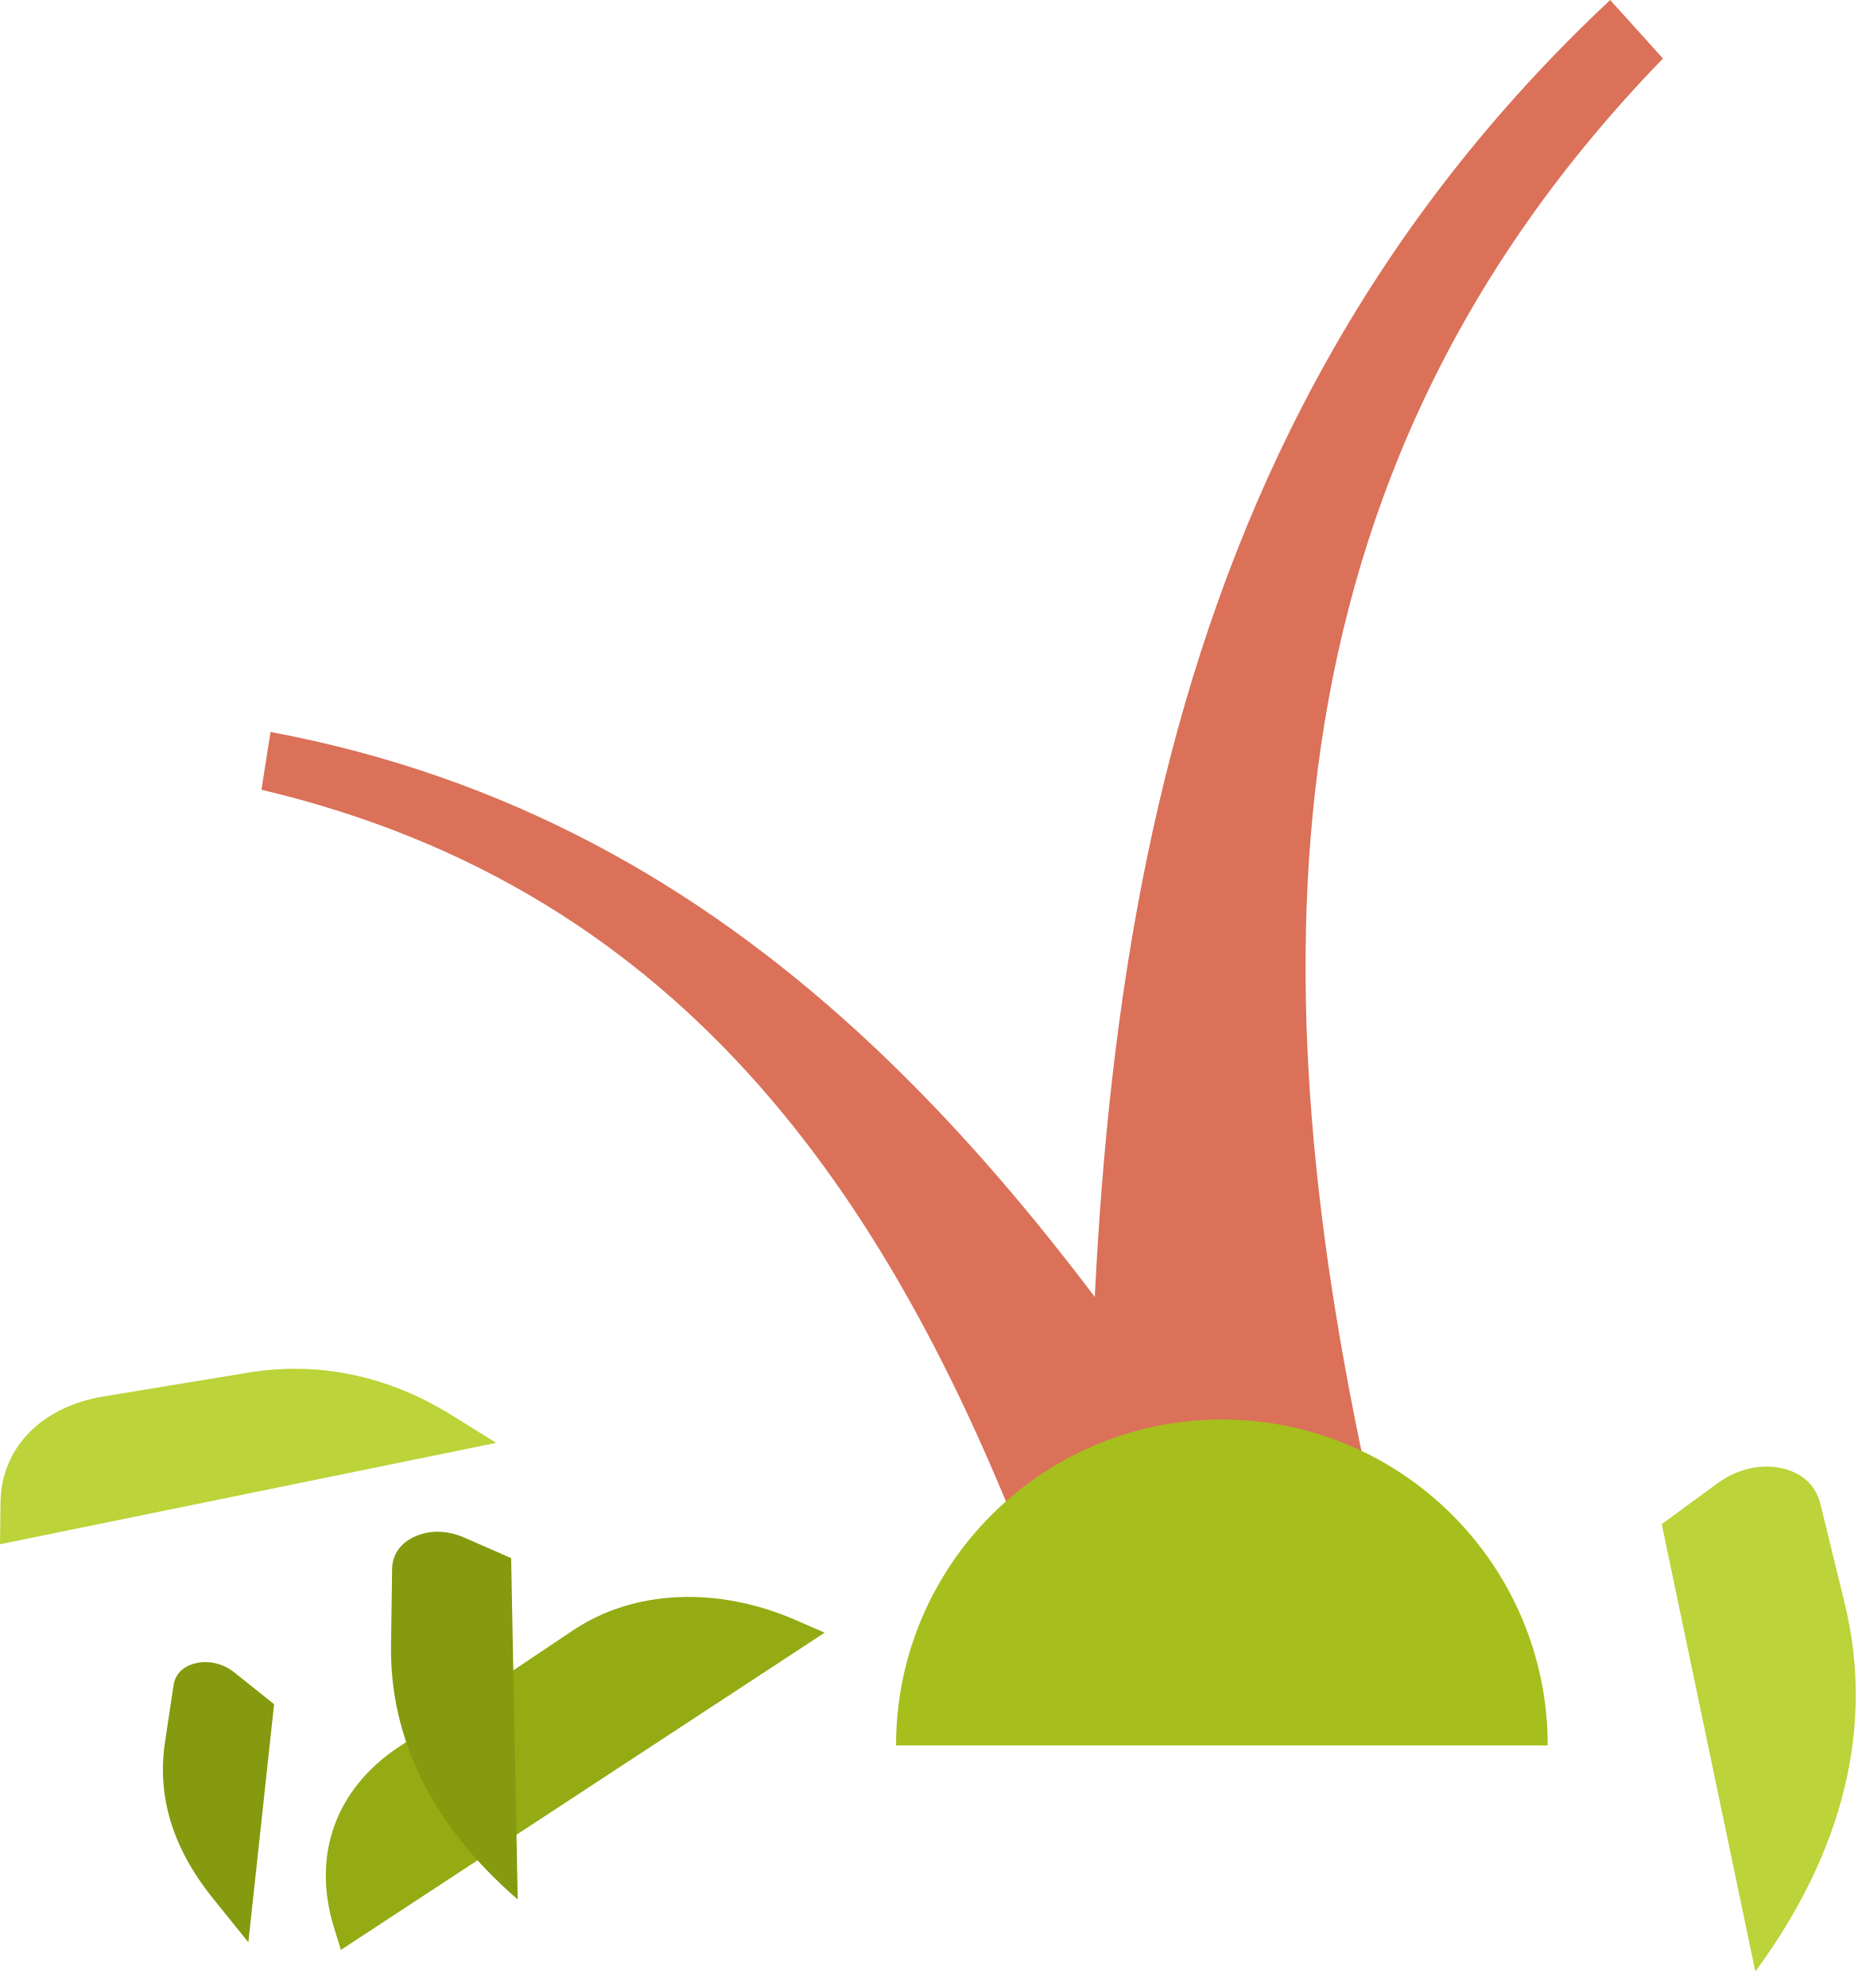
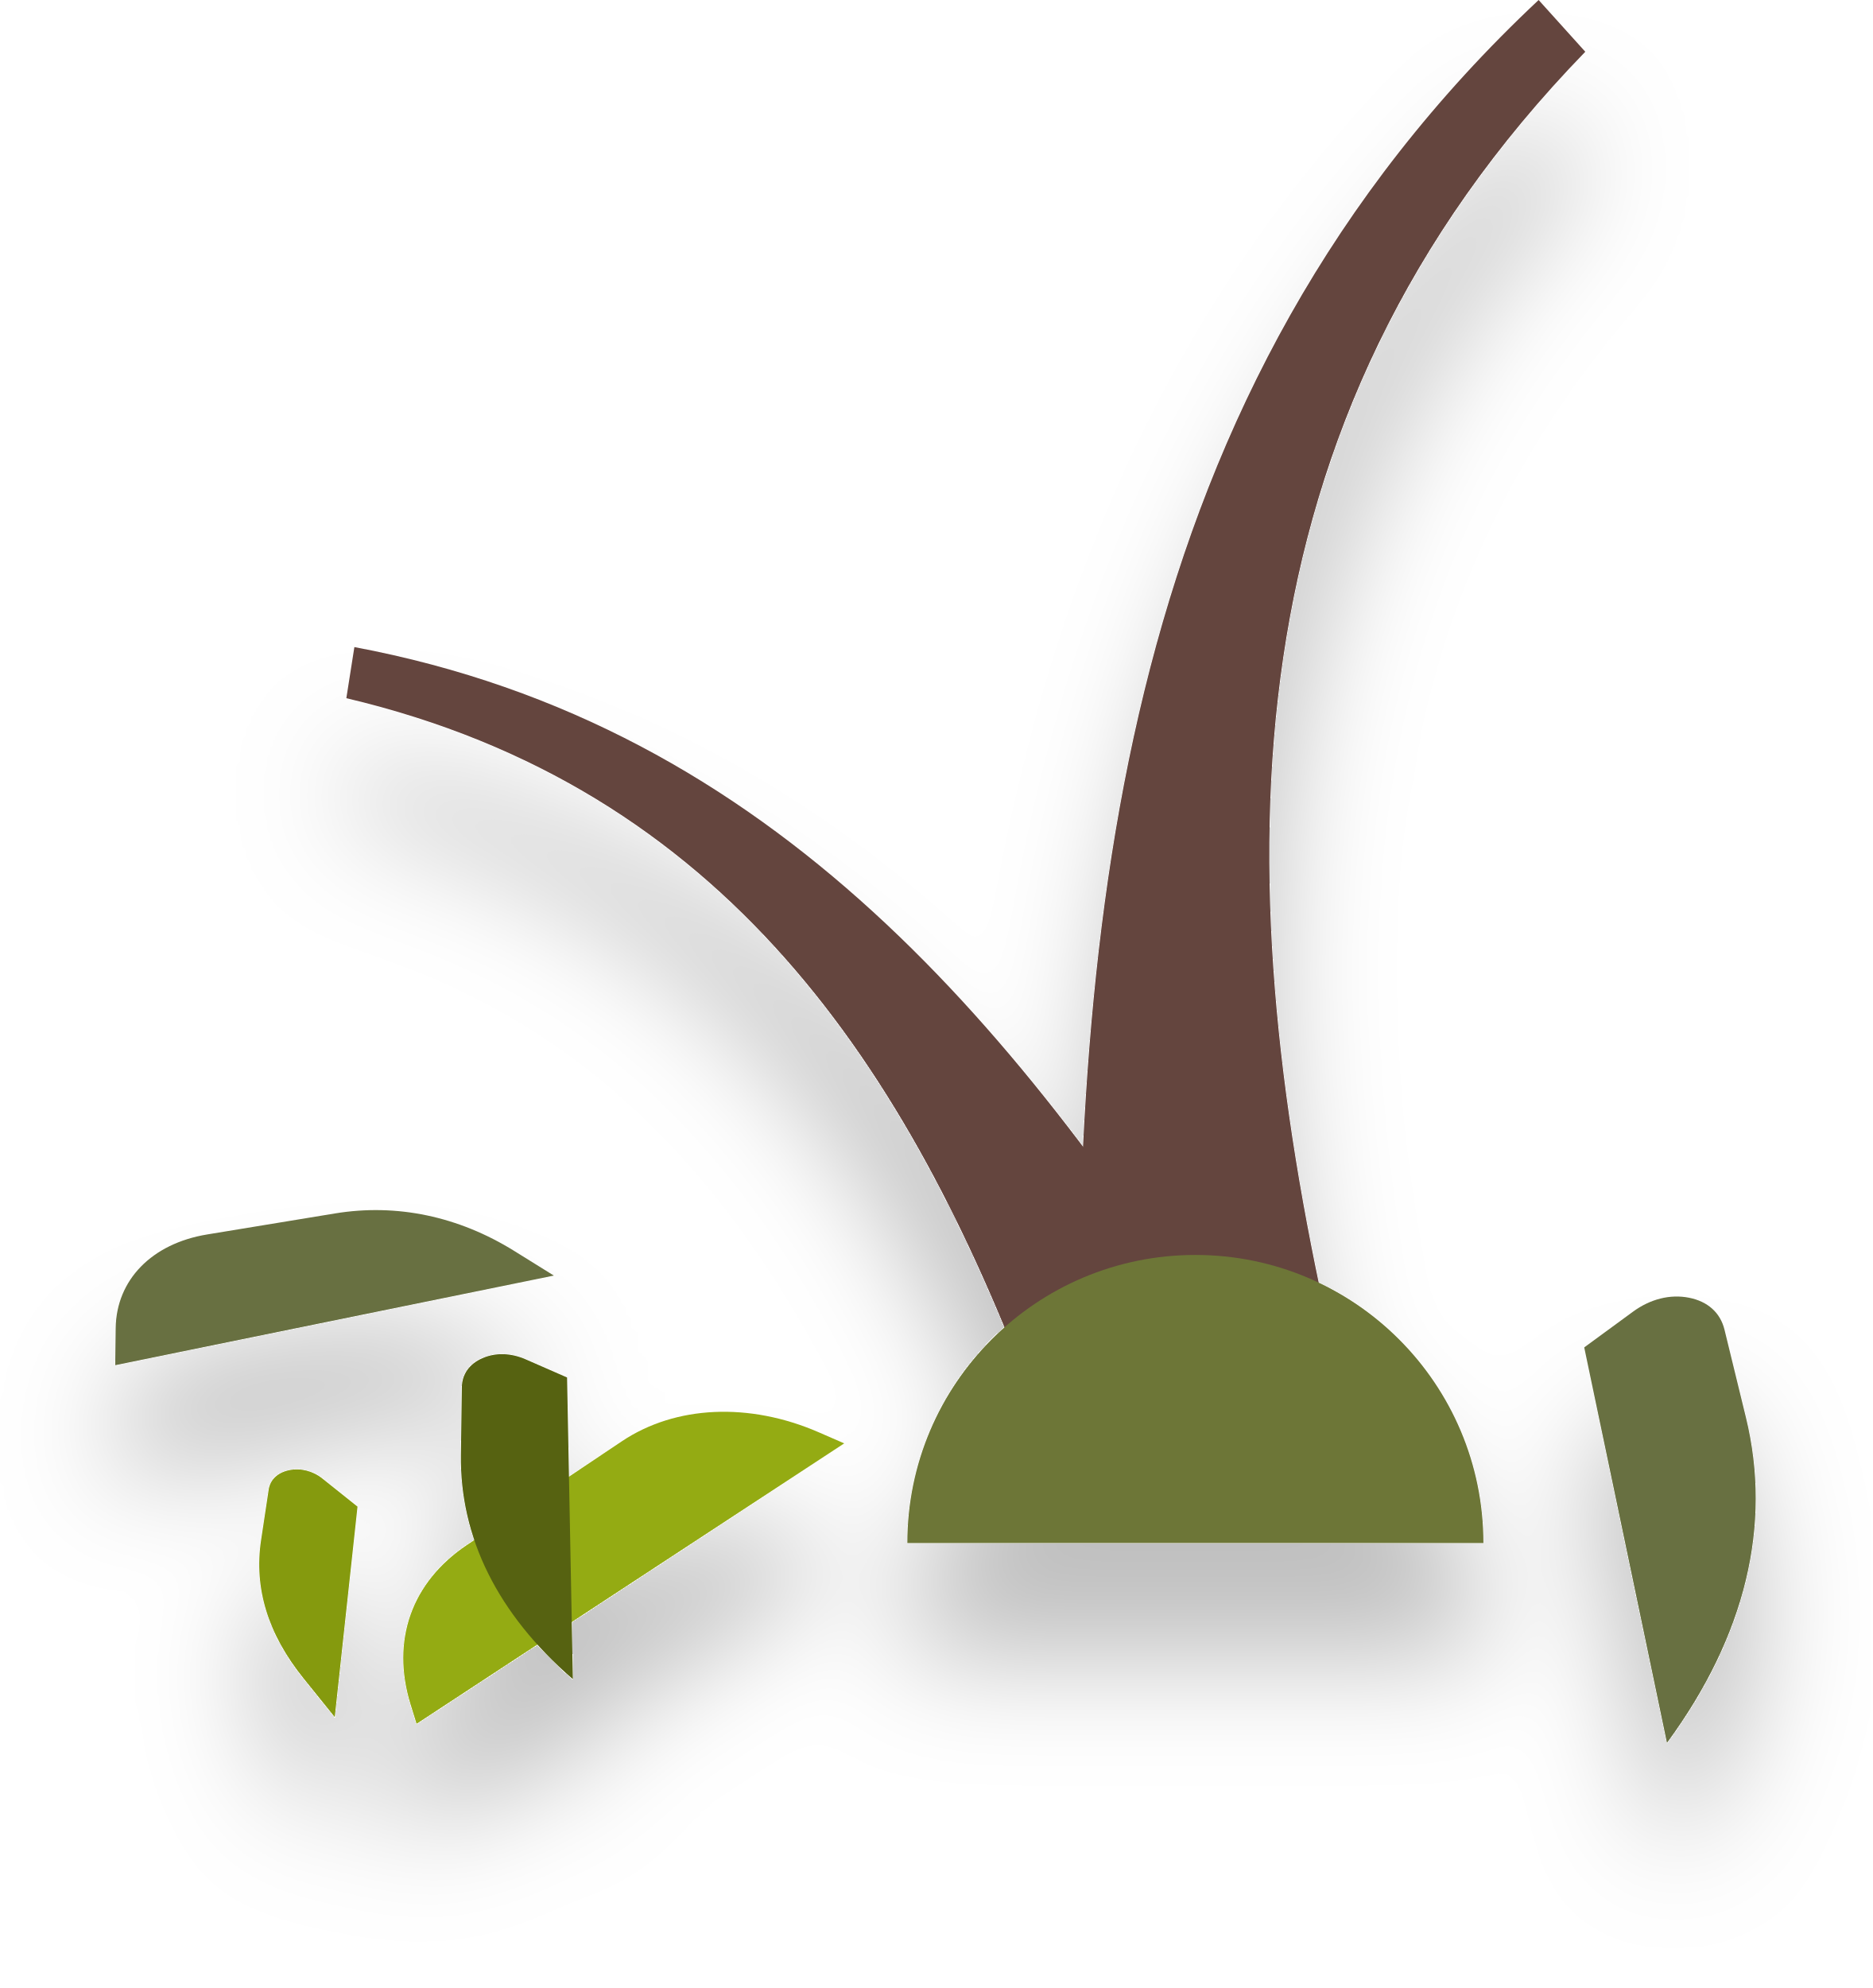
- <svg xmlns="http://www.w3.org/2000/svg" width="57" height="61" viewBox="0 0 57 61" fill="none">
-   <path fill-rule="evenodd" clip-rule="evenodd" d="M38.94 47.561C31.442 35.836 22.962 25.206 8.303 22.459C8.211 23.05 8.117 23.641 8.024 24.233C21.183 27.34 27.534 37.073 31.874 48.605C34.21 49.195 36.546 49.785 38.881 50.376C38.901 49.438 38.92 48.499 38.94 47.561Z" fill="#DB7159" />
-   <path fill-rule="evenodd" clip-rule="evenodd" d="M15.229 44.273L13.856 43.42C11.916 42.214 9.772 41.765 7.632 42.116L3.191 42.846C1.271 43.161 0.038 44.424 0.016 46.097L0 47.384L15.229 44.273Z" fill="#BCD339" />
-   <path fill-rule="evenodd" clip-rule="evenodd" d="M7.622 59.598L6.537 58.252C5.302 56.72 4.812 55.125 5.064 53.455L5.328 51.701C5.379 51.357 5.64 51.11 6.037 51.028C6.434 50.945 6.857 51.051 7.189 51.315L8.412 52.292L7.622 59.598Z" fill="#859A0E" />
-   <path fill-rule="evenodd" clip-rule="evenodd" d="M12.218 53.618L17.589 50.024C19.45 48.779 22.013 48.662 24.429 49.714L25.309 50.097L10.462 59.831L10.252 59.152C9.569 56.935 10.289 54.91 12.218 53.618Z" fill="#94AB13" />
-   <path fill-rule="evenodd" clip-rule="evenodd" d="M15.889 58.283L15.874 58.27C13.281 56.02 11.959 53.364 12.001 50.49L12.034 48.148C12.04 47.696 12.293 47.339 12.748 47.14C13.203 46.941 13.735 46.955 14.25 47.18L15.687 47.809L15.889 58.283Z" fill="#859A0E" />
-   <path fill-rule="evenodd" clip-rule="evenodd" d="M33.439 50.098C33.243 31.56 34.956 13.554 49.417 2.28882e-05C49.957 0.599 50.497 1.197 51.037 1.796C38.528 14.682 38.547 30.161 42.152 46.227C39.961 48.558 37.769 50.889 35.577 53.22C34.864 52.179 34.151 51.139 33.439 50.098Z" fill="#DB7159" />
-   <path fill-rule="evenodd" clip-rule="evenodd" d="M53.872 60.494L53.888 60.473C56.597 56.782 57.527 52.935 56.614 49.196L55.87 46.151C55.725 45.561 55.289 45.169 54.635 45.041C53.981 44.913 53.293 45.086 52.689 45.529L51 46.766L53.872 60.494Z" fill="#BCD339" />
-   <path d="M47.5 53.557C41.5 53.557 43.023 53.557 37.5 53.557C31.977 53.557 33.5 53.557 27.5 53.557C27.5 48.034 31.977 43.557 37.5 43.557C43.023 43.557 47.5 48.034 47.5 53.557Z" fill="#A7BF1C" />
+ <svg xmlns="http://www.w3.org/2000/svg" width="65" height="69" viewBox="0 0 65 69" fill="none">
+   <g filter="url(#filter0_d_2_689)">
+     <path fill-rule="evenodd" clip-rule="evenodd" d="M42.94 47.561C35.441 35.836 26.962 25.206 12.303 22.459C12.211 23.05 12.117 23.641 12.024 24.233C25.183 27.34 31.534 37.073 35.874 48.605C38.21 49.195 40.546 49.785 42.881 50.376C42.901 49.438 42.92 48.499 42.94 47.561Z" fill="#64453E" />
+     <path fill-rule="evenodd" clip-rule="evenodd" d="M19.229 44.273L17.856 43.42C15.916 42.214 13.772 41.765 11.632 42.116L7.191 42.846C5.271 43.161 4.038 44.424 4.016 46.097L4 47.384L19.229 44.273Z" fill="#687041" />
+     <path fill-rule="evenodd" clip-rule="evenodd" d="M11.622 59.598L10.537 58.252C9.302 56.72 8.812 55.125 9.064 53.455L9.328 51.701C9.379 51.357 9.64 51.11 10.037 51.028C10.434 50.945 10.857 51.051 11.189 51.315L12.412 52.292L11.622 59.598Z" fill="#859A0E" />
+     <path fill-rule="evenodd" clip-rule="evenodd" d="M16.218 53.618L21.589 50.024C23.45 48.779 26.013 48.662 28.429 49.714L29.309 50.097L14.462 59.831L14.252 59.152C13.569 56.935 14.289 54.91 16.218 53.618Z" fill="#94AB13" />
+     <path fill-rule="evenodd" clip-rule="evenodd" d="M19.889 58.283L19.874 58.27C17.281 56.02 15.959 53.364 16.001 50.49L16.034 48.148C16.041 47.696 16.293 47.339 16.748 47.14C17.203 46.941 17.735 46.955 18.25 47.18L19.687 47.809L19.889 58.283Z" fill="#566211" />
+     <path fill-rule="evenodd" clip-rule="evenodd" d="M37.439 50.098C37.243 31.56 38.956 13.554 53.417 2.41733e-05C53.957 0.599 54.497 1.197 55.037 1.796C42.528 14.682 42.547 30.161 46.152 46.227C43.961 48.558 41.769 50.889 39.577 53.22C38.864 52.179 38.151 51.139 37.439 50.098Z" fill="#64453E" />
+     <path fill-rule="evenodd" clip-rule="evenodd" d="M57.872 60.494L57.888 60.473C60.597 56.782 61.527 52.935 60.614 49.196L59.87 46.151C59.725 45.561 59.289 45.169 58.635 45.041C57.981 44.913 57.293 45.086 56.689 45.529L55 46.766L57.872 60.494Z" fill="#687041" />
+     <path d="M51.5 53.557C45.5 53.557 47.023 53.557 41.5 53.557C35.977 53.557 37.5 53.557 31.5 53.557C31.5 48.034 35.977 43.557 41.5 43.557C47.023 43.557 51.5 48.034 51.5 53.557Z" fill="#6D7637" />
+   </g>
+   <defs>
+     <filter id="filter0_d_2_689" x="0" y="0" width="64.954" height="68.494" filterUnits="userSpaceOnUse" color-interpolation-filters="sRGB">
+       <feFlood flood-opacity="0" result="BackgroundImageFix" />
+       <feColorMatrix in="SourceAlpha" type="matrix" values="0 0 0 0 0 0 0 0 0 0 0 0 0 0 0 0 0 0 127 0" result="hardAlpha" />
+       <feOffset dy="4" />
+       <feGaussianBlur stdDeviation="2" />
+       <feComposite in2="hardAlpha" operator="out" />
+       <feColorMatrix type="matrix" values="0 0 0 0 0 0 0 0 0 0 0 0 0 0 0 0 0 0 0.25 0" />
+       <feBlend mode="normal" in2="BackgroundImageFix" result="effect1_dropShadow_2_689" />
+       <feBlend mode="normal" in="SourceGraphic" in2="effect1_dropShadow_2_689" result="shape" />
+     </filter>
+   </defs>
</svg>
